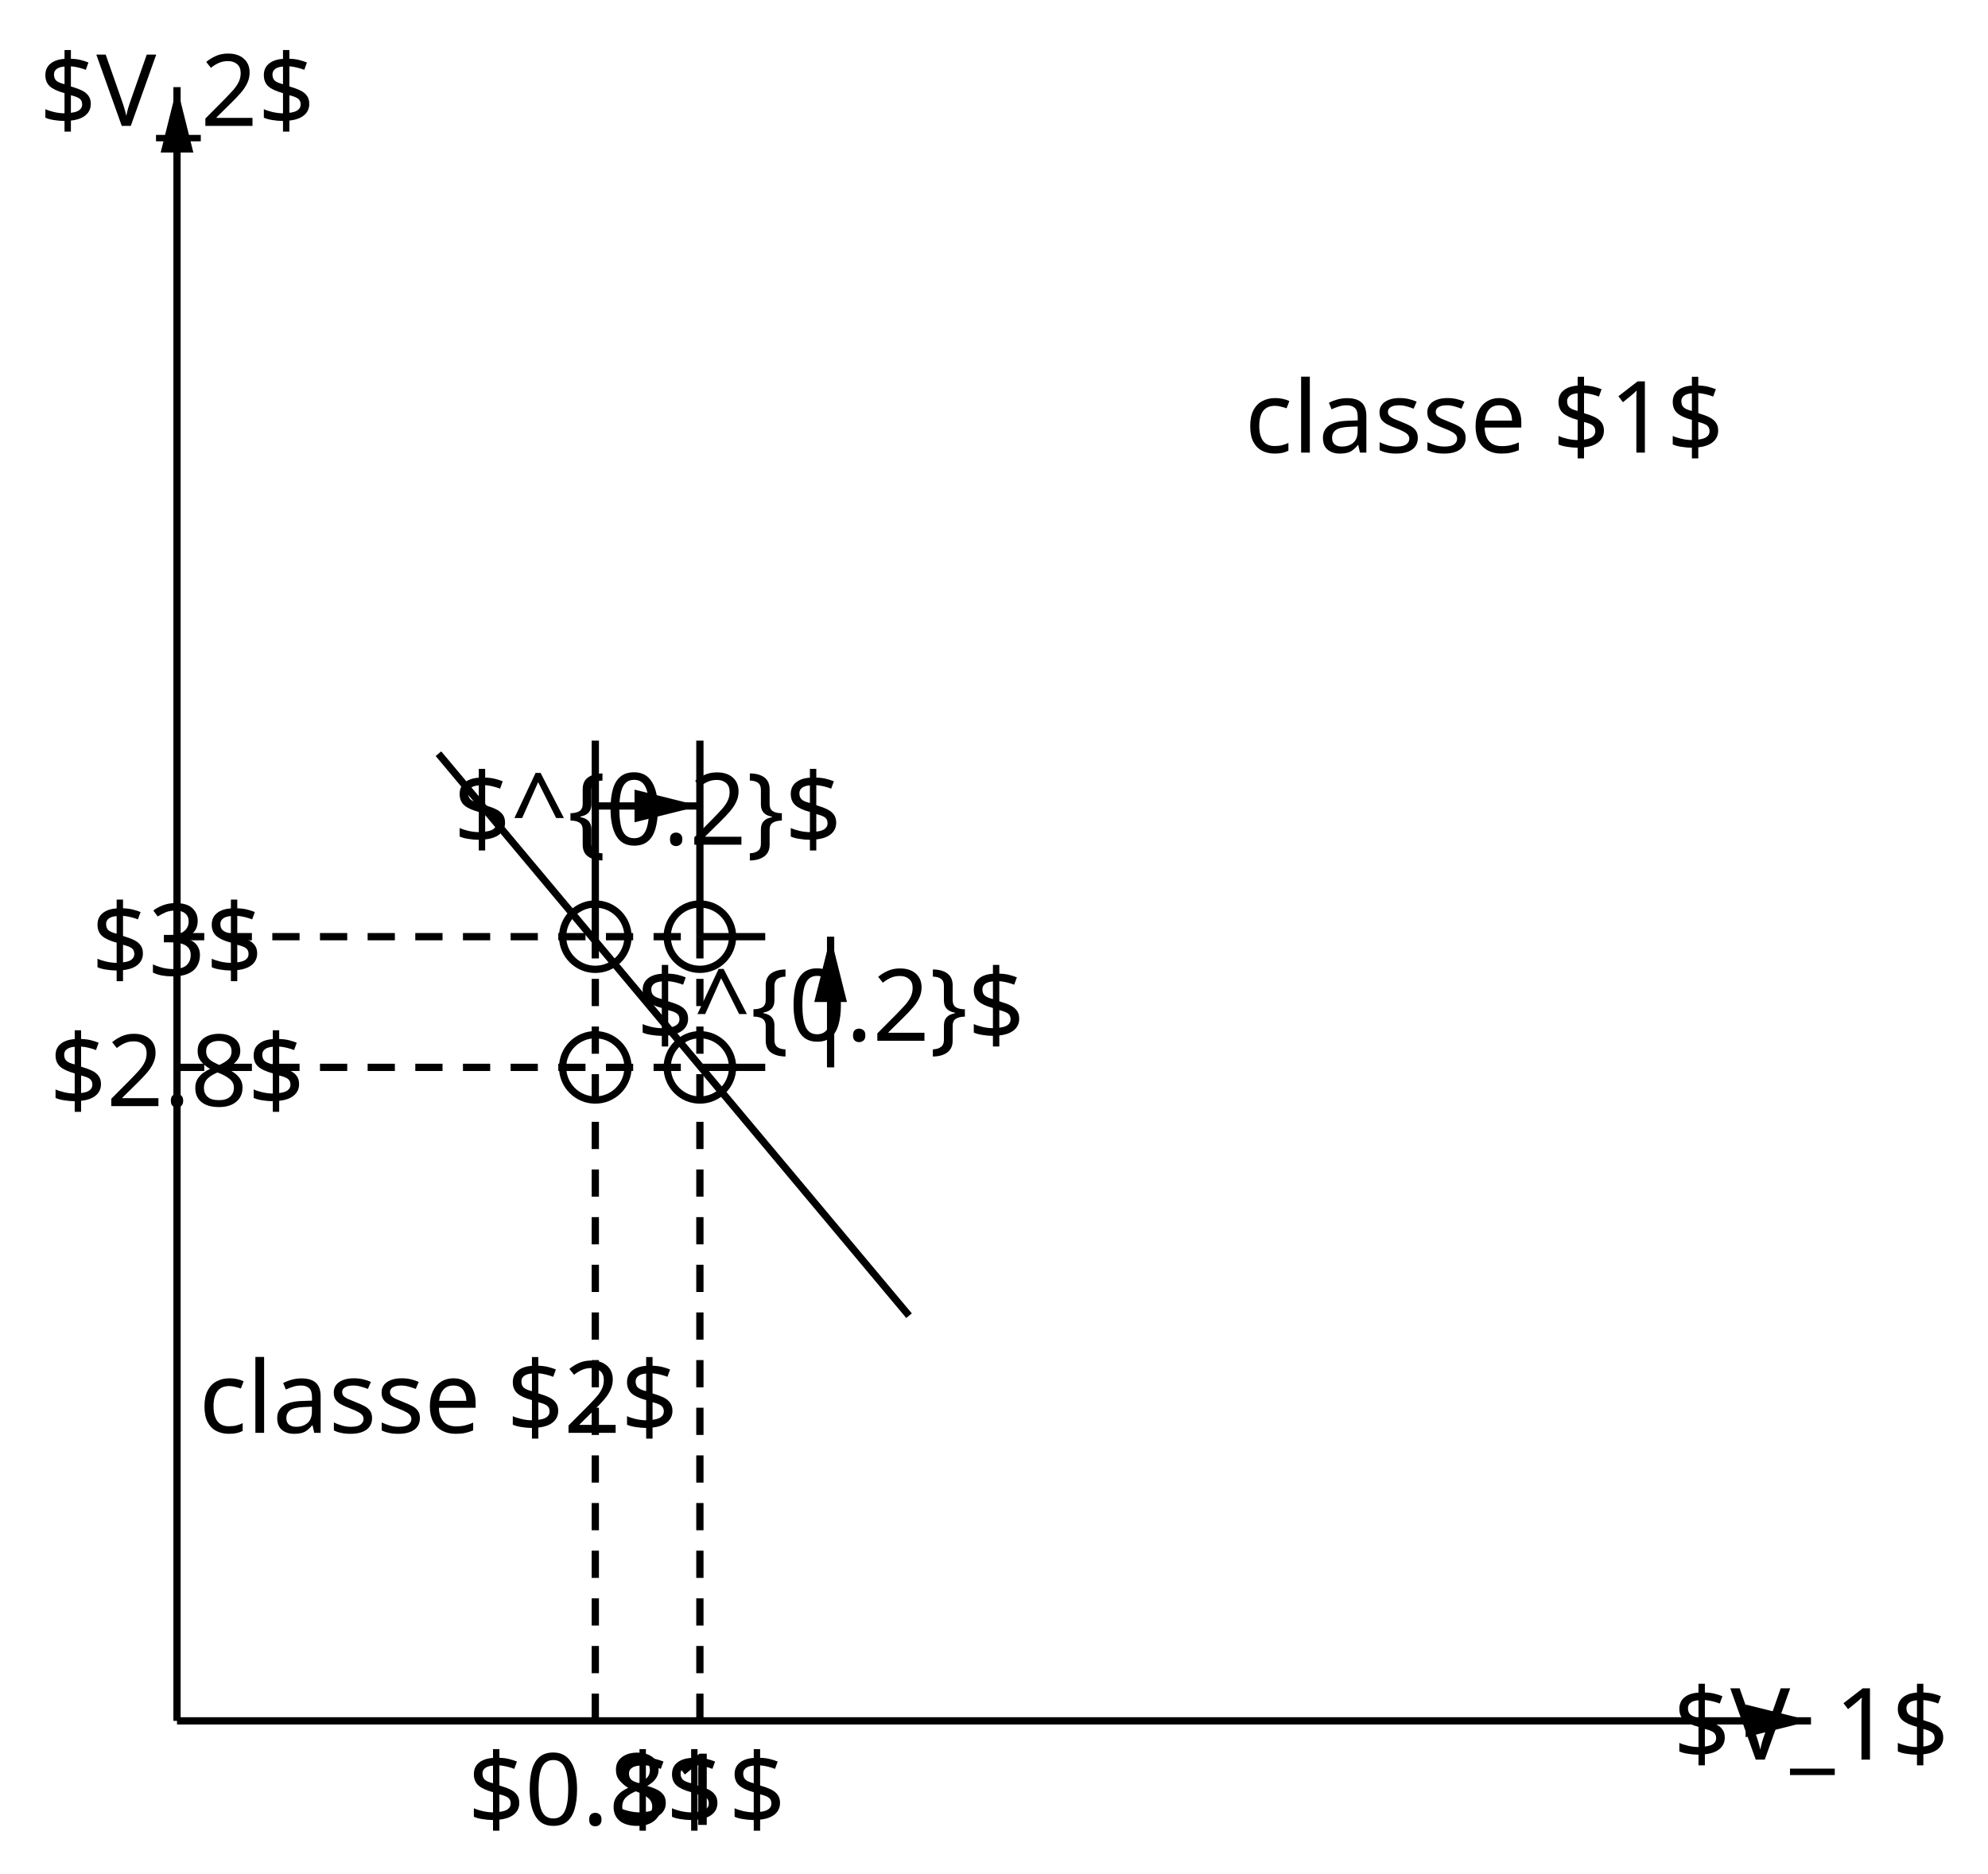
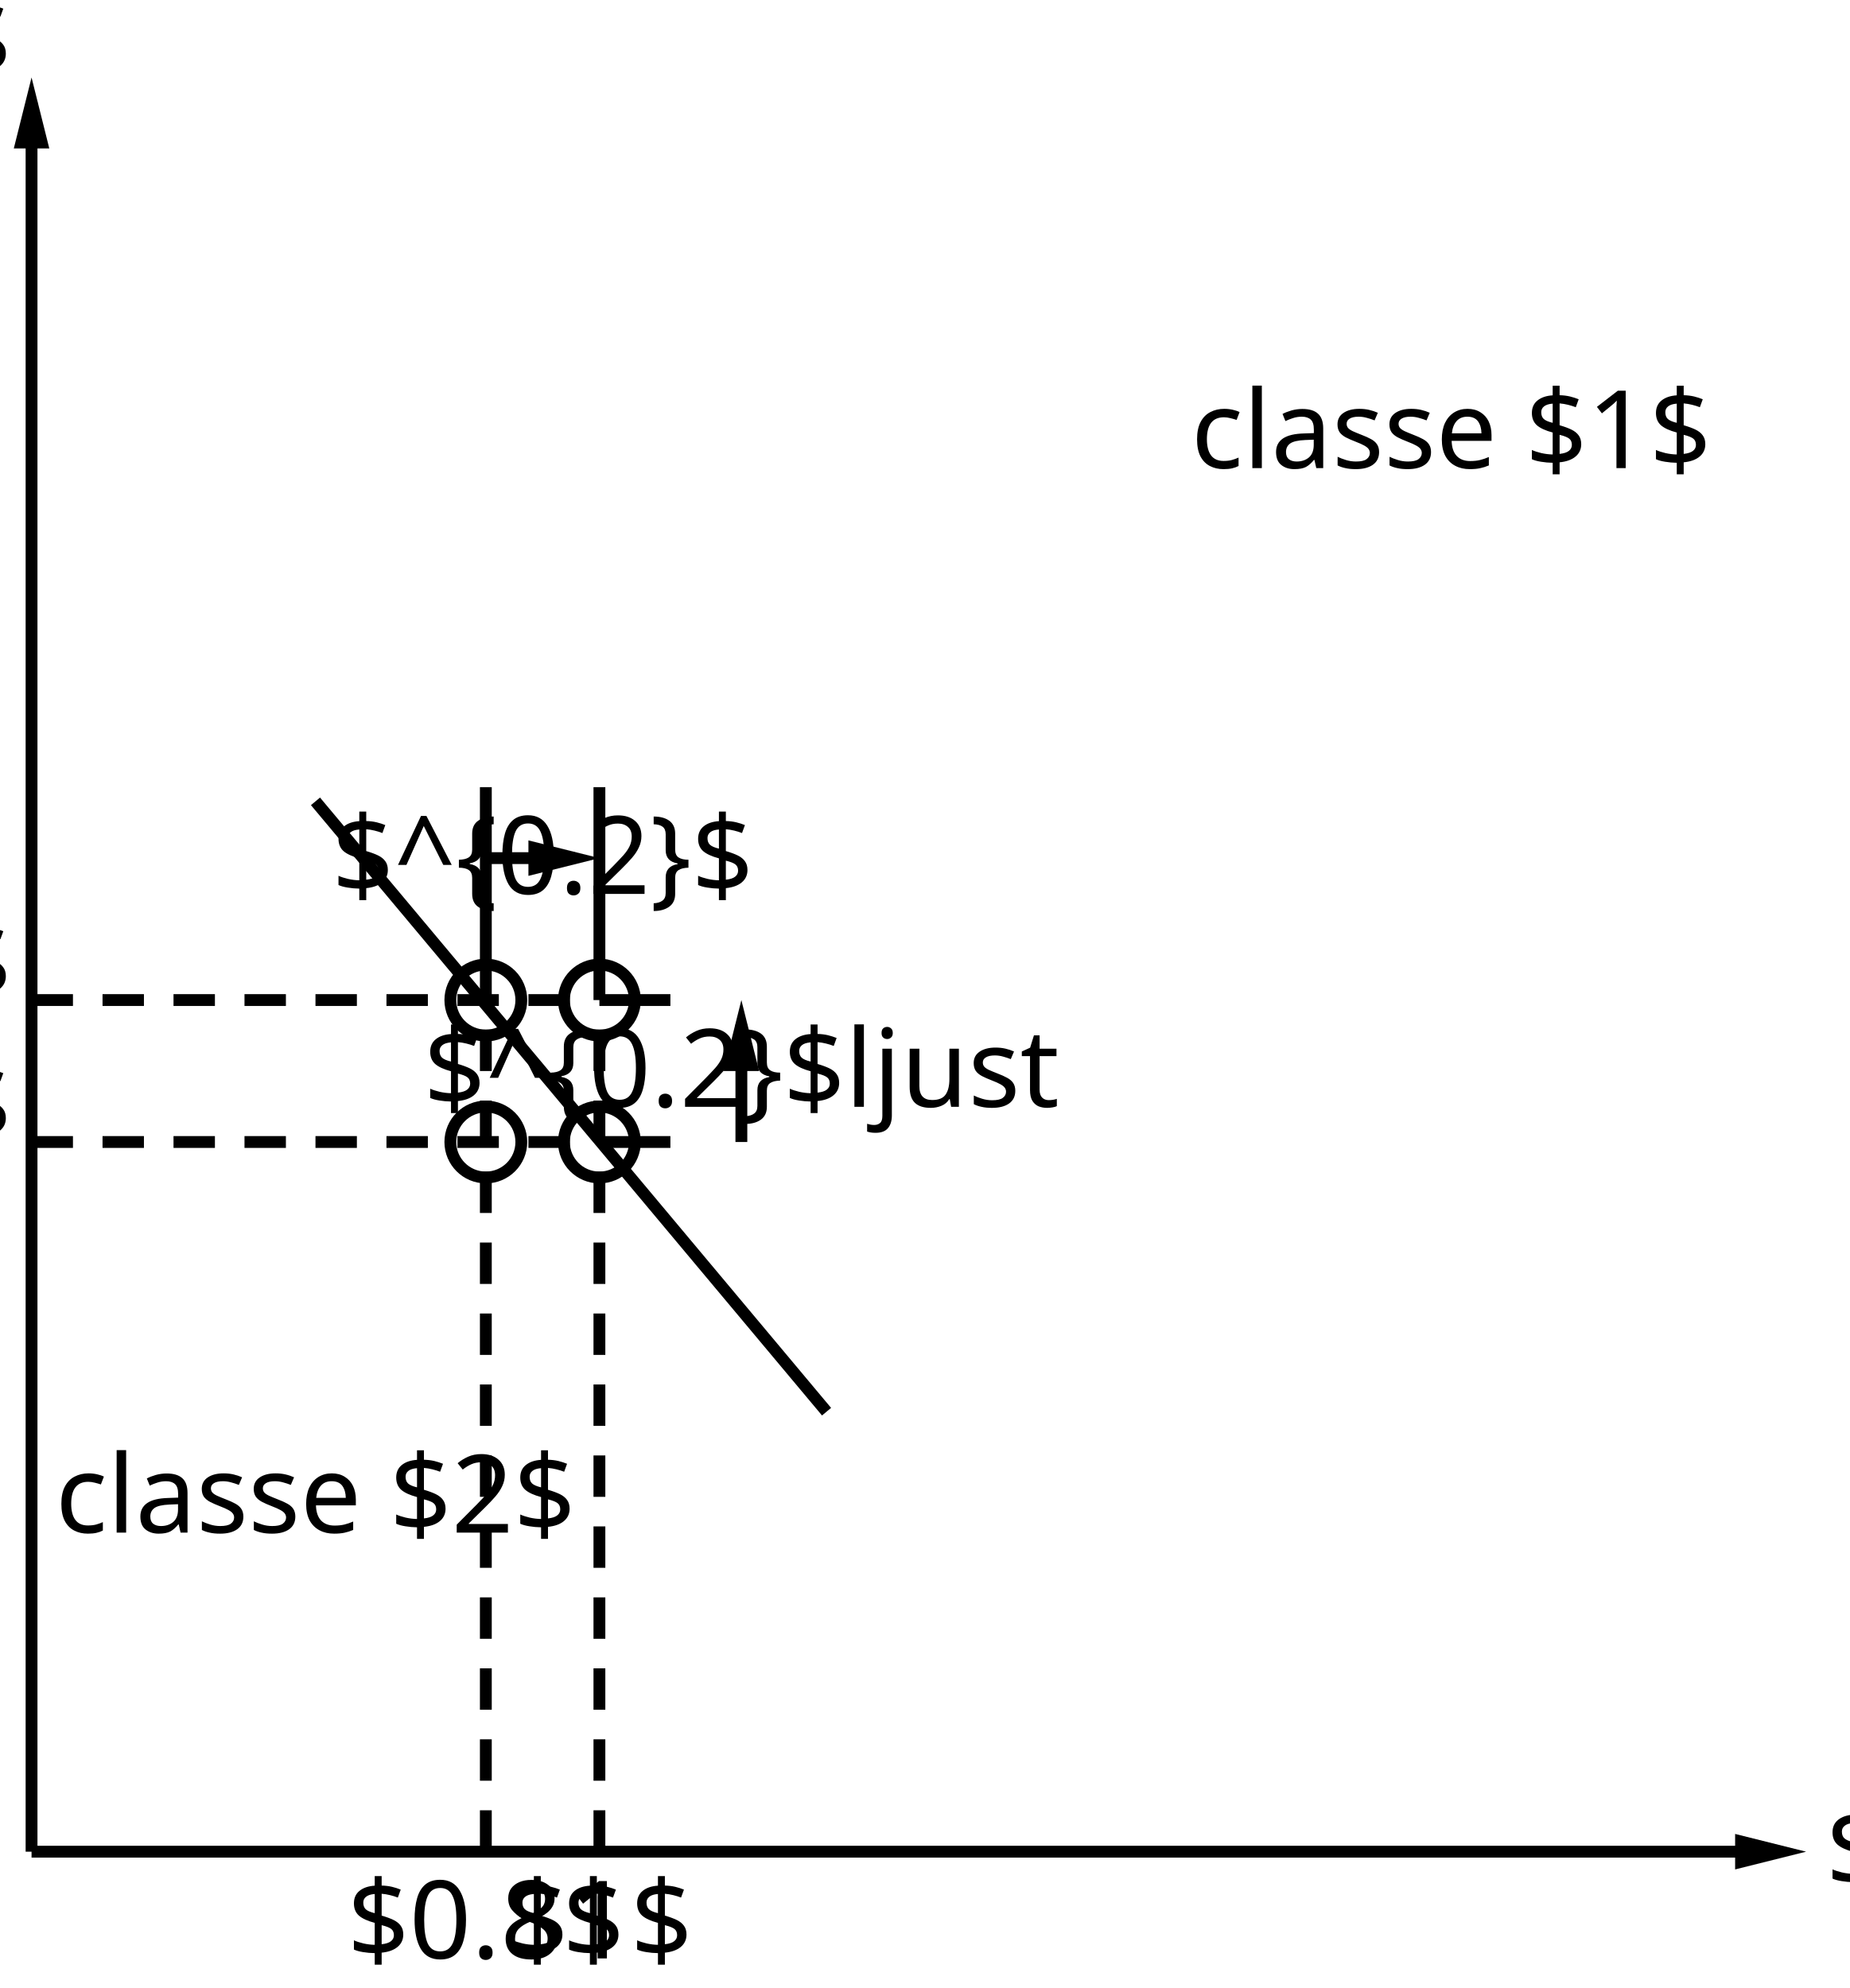
- <svg xmlns="http://www.w3.org/2000/svg" width="292" height="275.2" viewBox="0 0 292 275.2" font-family="sans-serif" font-size="14.667">
+ <svg xmlns="http://www.w3.org/2000/svg" width="250.133" height="268.92" viewBox="0 0 250.133 268.92" font-family="sans-serif" font-size="14.667" fill="none">
  <g id="s0">
-     <polyline points="26,252.8 266,252.8" fill="none" stroke="black" stroke-width="1.067" />
-     <polygon points="266,252.8 256.4,255.2 256.4,250.4" fill="black" />
+     <line x1="4.267" y1="250.48" x2="240.968" y2="250.48" stroke="black" stroke-width="1.6" />
+     <polygon stroke-width="0" points="234.667,248.08 244.267,250.48 234.667,252.88" fill="black" />
  </g>
  <g id="s1">
-     <text x="266" y="252.8" text-anchor="middle" dominant-baseline="central">$V_1$</text>
+     <text font-size="11pt" stroke-width="0.267" fill="black" x="246.933" y="255.32" text-anchor="start">$V_1$</text>
  </g>
  <g id="s2">
-     <polyline points="26,252.8 26,12.8" fill="none" stroke="black" stroke-width="1.067" />
-     <polygon points="26,12.8 28.4,22.4 23.6,22.4" fill="black" />
+     <line x1="4.267" y1="250.48" x2="4.267" y2="13.778" stroke="black" stroke-width="1.6" />
+     <polygon stroke-width="0" points="1.867,20.08 4.267,10.48 6.667,20.08" fill="black" />
  </g>
  <g id="s3">
-     <text x="26" y="12.8" text-anchor="middle" dominant-baseline="central">$V_2$</text>
+     <text font-size="11pt" stroke-width="0.267" fill="black" x="1.6" y="10.48" text-anchor="end">$V_2$</text>
  </g>
  <g id="s4">
</g>
  <g id="s5">
-     <text x="26" y="156.8" text-anchor="middle" dominant-baseline="central">$2.8$</text>
+     <text font-size="11pt" stroke-width="0.267" fill="black" x="1.6" y="154.48" text-anchor="end">$2.8$</text>
  </g>
  <g id="s6">
</g>
  <g id="s7">
-     <text x="26" y="137.6" text-anchor="middle" dominant-baseline="central">$3$</text>
+     <text font-size="11pt" stroke-width="0.267" fill="black" x="1.6" y="135.28" text-anchor="end">$3$</text>
  </g>
  <g id="s8">
-     <text x="87.44" y="262.4" text-anchor="middle" dominant-baseline="central">$0.8$</text>
+     <text font-size="11pt" stroke-width="0.267" fill="black" x="65.707" y="264.92" text-anchor="middle">$0.8$</text>
  </g>
  <g id="s9">
-     <text x="102.8" y="262.4" text-anchor="middle" dominant-baseline="central">$1$</text>
+     <text font-size="11pt" stroke-width="0.267" fill="black" x="81.067" y="264.92" text-anchor="middle">$1$</text>
  </g>
  <g id="s10">
-     <polyline points="102.8,252.8 102.8,137.6" fill="none" stroke="black" stroke-width="1.067" stroke-dasharray="4,3" />
+     <line x1="81.067" y1="250.48" x2="81.067" y2="135.28" stroke="black" stroke-width="1.6" stroke-dasharray="5.6,4" />
  </g>
  <g id="s11">
-     <polyline points="26,137.6 102.8,137.6" fill="none" stroke="black" stroke-width="1.067" stroke-dasharray="4,3" />
+     <line x1="4.267" y1="135.28" x2="81.067" y2="135.28" stroke="black" stroke-width="1.6" stroke-dasharray="5.6,4" />
  </g>
  <g id="s12">
-     <circle cx="102.8" cy="137.6" r="4.8" fill="none" stroke="black" stroke-width="1.067" />
+     <circle cx="81.067" cy="135.28" r="4.8" fill="none" stroke="black" stroke-width="1.6" />
  </g>
  <g id="s13">
-     <polyline points="26,156.8 102.8,156.8" fill="none" stroke="black" stroke-width="1.067" stroke-dasharray="4,3" />
+     <line x1="4.267" y1="154.48" x2="81.067" y2="154.48" stroke="black" stroke-width="1.6" stroke-dasharray="5.6,4" />
  </g>
  <g id="s14">
-     <circle cx="102.8" cy="156.8" r="4.8" fill="none" stroke="black" stroke-width="1.067" />
+     <circle cx="81.067" cy="154.48" r="4.8" fill="none" stroke="black" stroke-width="1.6" />
  </g>
  <g id="s15">
-     <polyline points="87.44,252.8 87.44,137.6" fill="none" stroke="black" stroke-width="1.067" stroke-dasharray="4,3" />
+     <line x1="65.707" y1="250.48" x2="65.707" y2="135.28" stroke="black" stroke-width="1.6" stroke-dasharray="5.6,4" />
  </g>
  <g id="s16">
-     <circle cx="87.44" cy="137.6" r="4.8" fill="none" stroke="black" stroke-width="1.067" />
+     <circle cx="65.707" cy="135.28" r="4.8" fill="none" stroke="black" stroke-width="1.6" />
  </g>
  <g id="s17">
</g>
  <g id="s18">
-     <polyline points="102.8,156.8 112.4,156.8" fill="none" stroke="black" stroke-width="1.067" />
+     <line x1="81.067" y1="154.48" x2="90.667" y2="154.48" stroke="black" stroke-width="1.6" />
  </g>
  <g id="s19">
-     <polyline points="102.8,137.6 112.4,137.6" fill="none" stroke="black" stroke-width="1.067" />
+     <line x1="81.067" y1="135.28" x2="90.667" y2="135.28" stroke="black" stroke-width="1.6" />
  </g>
  <g id="s20">
-     <polyline points="122,156.8 122,137.6" fill="none" stroke="black" stroke-width="1.067" />
-     <polygon points="122,137.6 124.4,147.2 119.6,147.2" fill="black" />
+     <line x1="100.267" y1="154.48" x2="100.267" y2="138.578" stroke="black" stroke-width="1.6" />
+     <polygon stroke-width="0" points="97.867,144.88 100.267,135.28 102.667,144.88" fill="black" />
  </g>
  <g id="s21">
-     <text x="122" y="147.2" text-anchor="middle" dominant-baseline="central">$^{0.2}$</text>
+     <text font-size="11pt" stroke-width="0.267" fill="black" x="100.267" y="149.72" text-anchor="middle">$^{0.2}$ljust</text>
  </g>
  <g id="s22">
</g>
  <g id="s23">
-     <polyline points="87.44,137.6 87.44,108.8" fill="none" stroke="black" stroke-width="1.067" />
+     <line x1="65.707" y1="135.28" x2="65.707" y2="106.48" stroke="black" stroke-width="1.6" />
  </g>
  <g id="s24">
-     <polyline points="102.8,137.6 102.8,108.8" fill="none" stroke="black" stroke-width="1.067" />
+     <line x1="81.067" y1="135.28" x2="81.067" y2="106.48" stroke="black" stroke-width="1.6" />
  </g>
  <g id="s25">
-     <polyline points="87.44,118.4 102.8,118.4" fill="none" stroke="black" stroke-width="1.067" />
-     <polygon points="102.8,118.4 93.2,120.8 93.2,116" fill="black" />
+     <line x1="65.707" y1="116.08" x2="77.768" y2="116.08" stroke="black" stroke-width="1.6" />
+     <polygon stroke-width="0" points="71.467,113.68 81.067,116.08 71.467,118.48" fill="black" />
  </g>
  <g id="s26">
-     <text x="95.12" y="118.4" text-anchor="middle" dominant-baseline="central">$^{0.2}$</text>
+     <text font-size="11pt" stroke-width="0.267" fill="black" x="73.387" y="120.92" text-anchor="middle">$^{0.2}$</text>
  </g>
  <g id="s27">
-     <polyline points="64.4,110.72 133.52,193.28" fill="none" stroke="black" stroke-width="1.067" />
+     <line x1="42.667" y1="108.4" x2="111.787" y2="190.96" stroke="black" stroke-width="1.6" />
  </g>
  <g id="s28">
-     <circle cx="87.44" cy="156.8" r="4.8" fill="none" stroke="black" stroke-width="1.067" />
+     <circle cx="65.707" cy="154.48" r="4.8" fill="none" stroke="black" stroke-width="1.6" />
  </g>
  <g id="s29">
-     <text x="218" y="60.8" text-anchor="middle" dominant-baseline="central">classe $1$</text>
+     <text font-size="11pt" stroke-width="0.267" fill="black" x="196.267" y="63.32" text-anchor="middle">classe $1$</text>
  </g>
  <g id="s30">
-     <text x="64.4" y="204.8" text-anchor="middle" dominant-baseline="central">classe $2$</text>
+     <text font-size="11pt" stroke-width="0.267" fill="black" x="42.667" y="207.32" text-anchor="middle">classe $2$</text>
  </g>
</svg>
